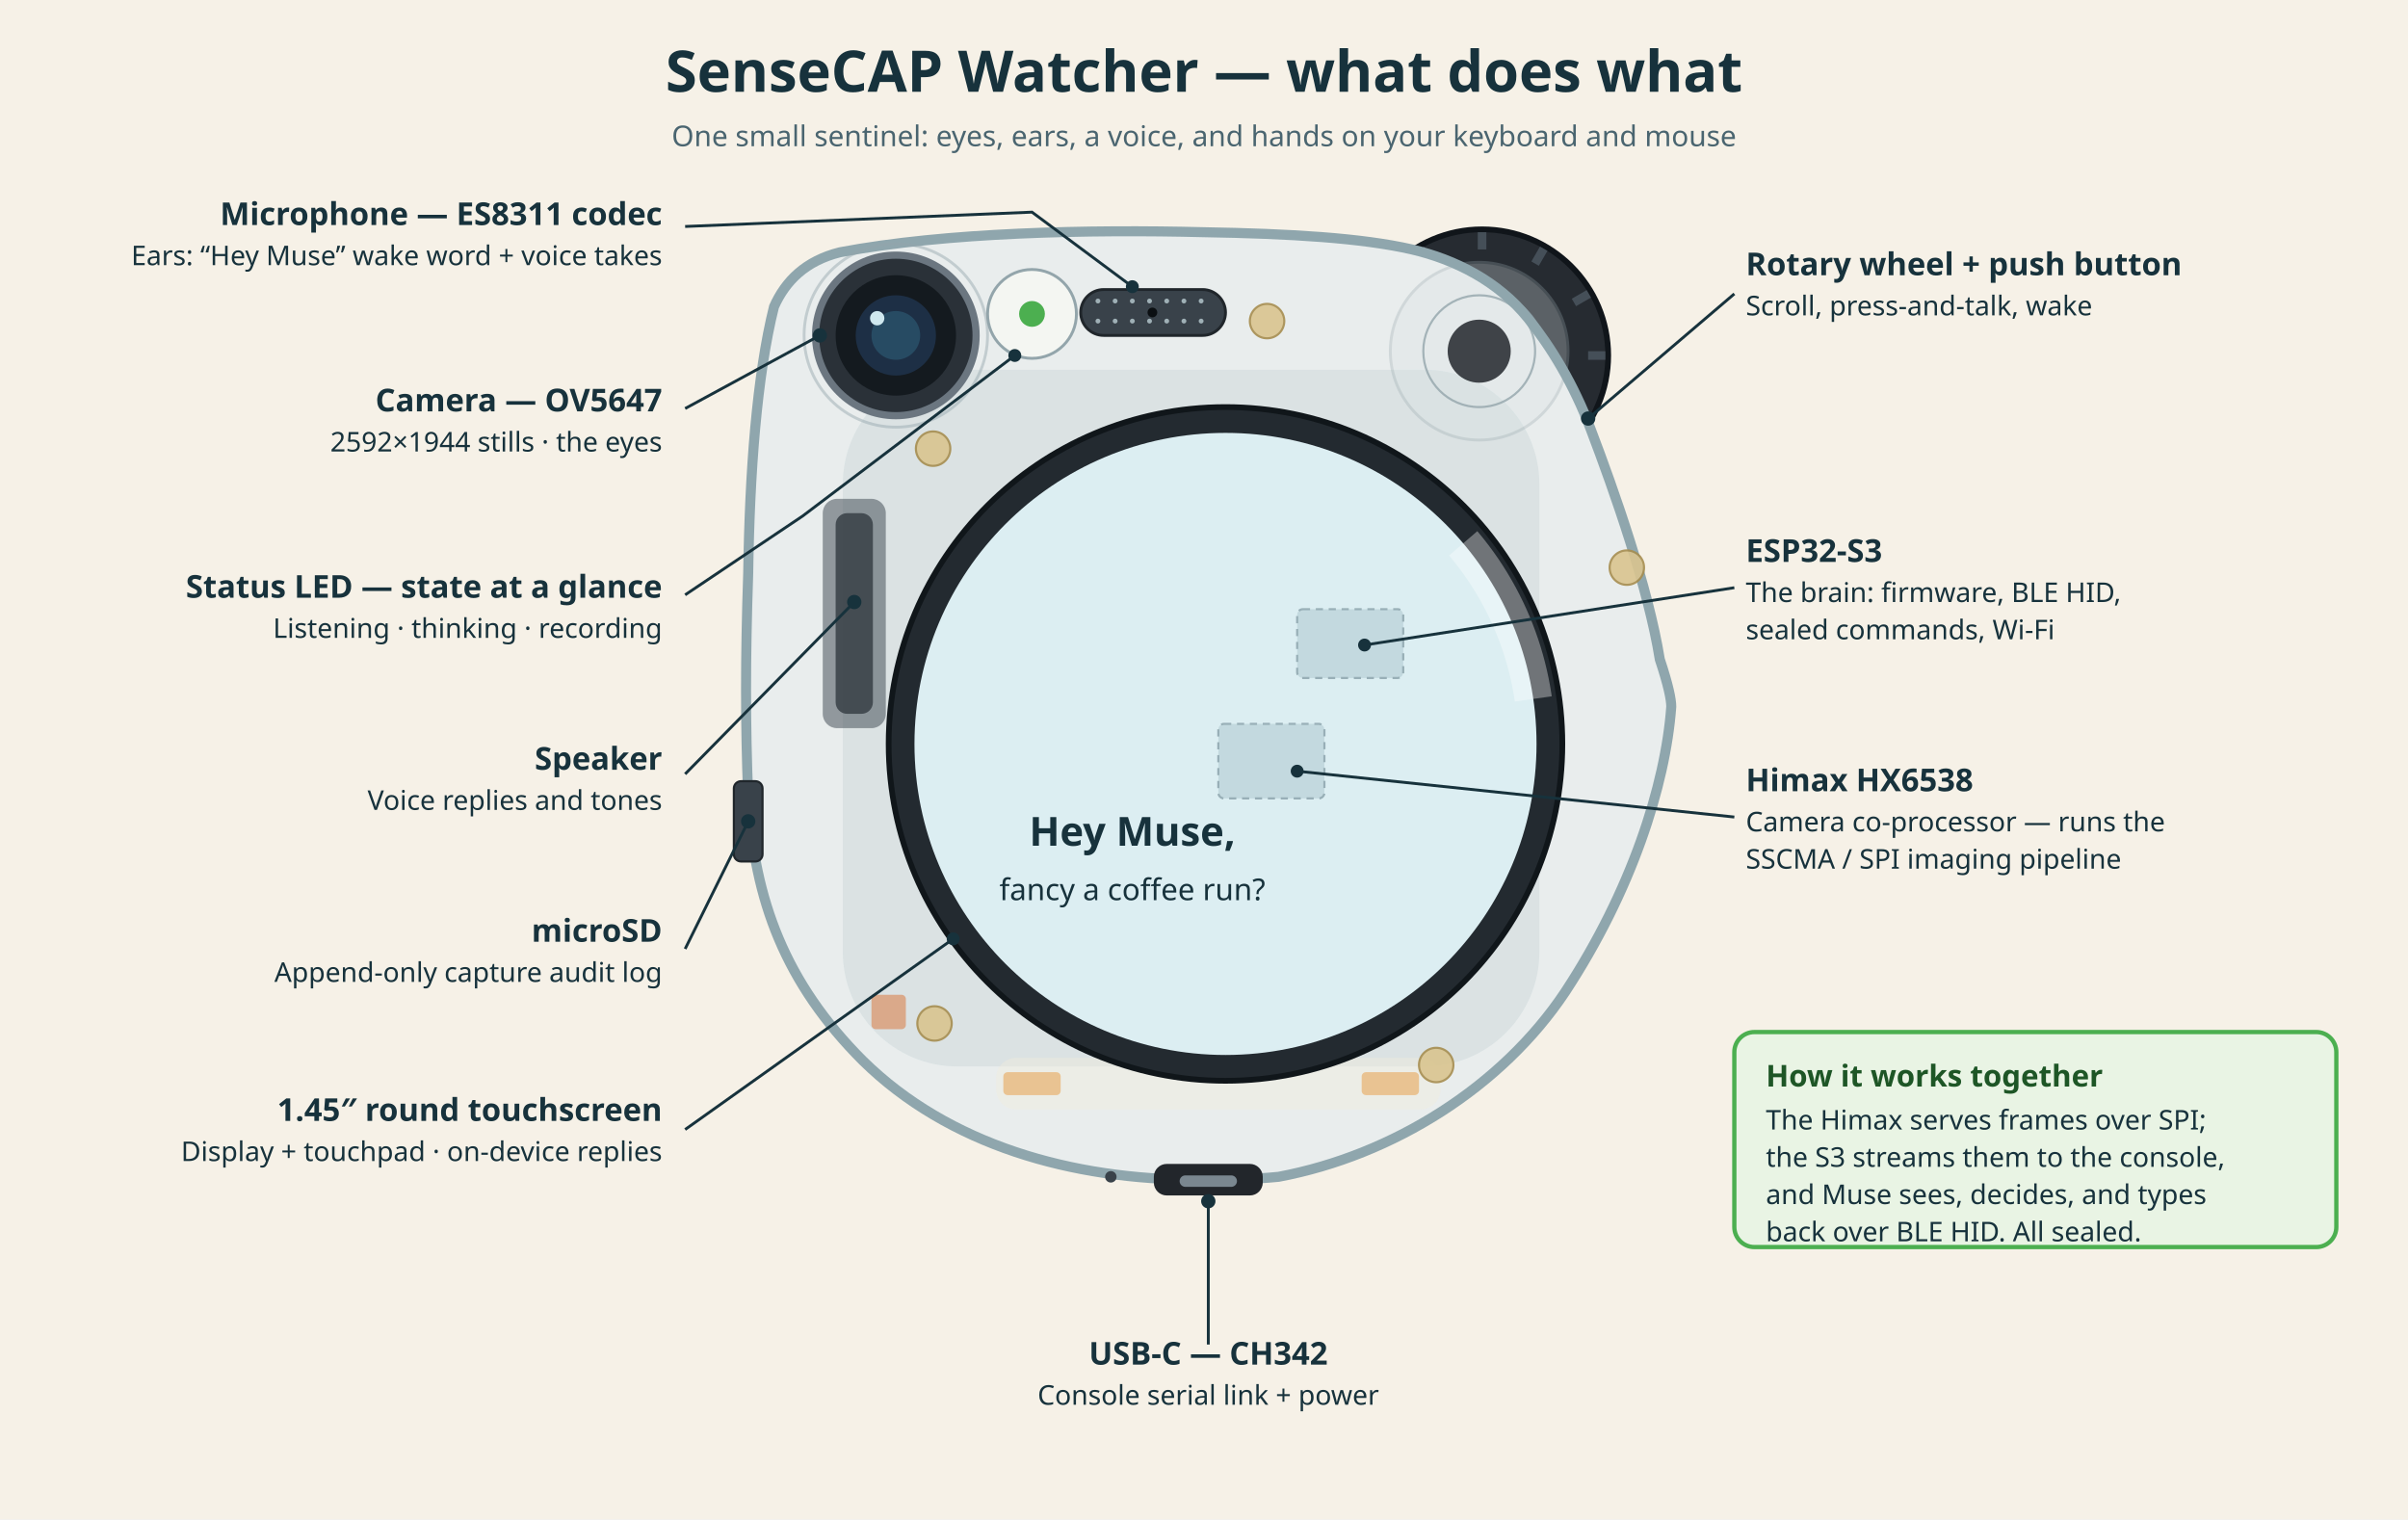
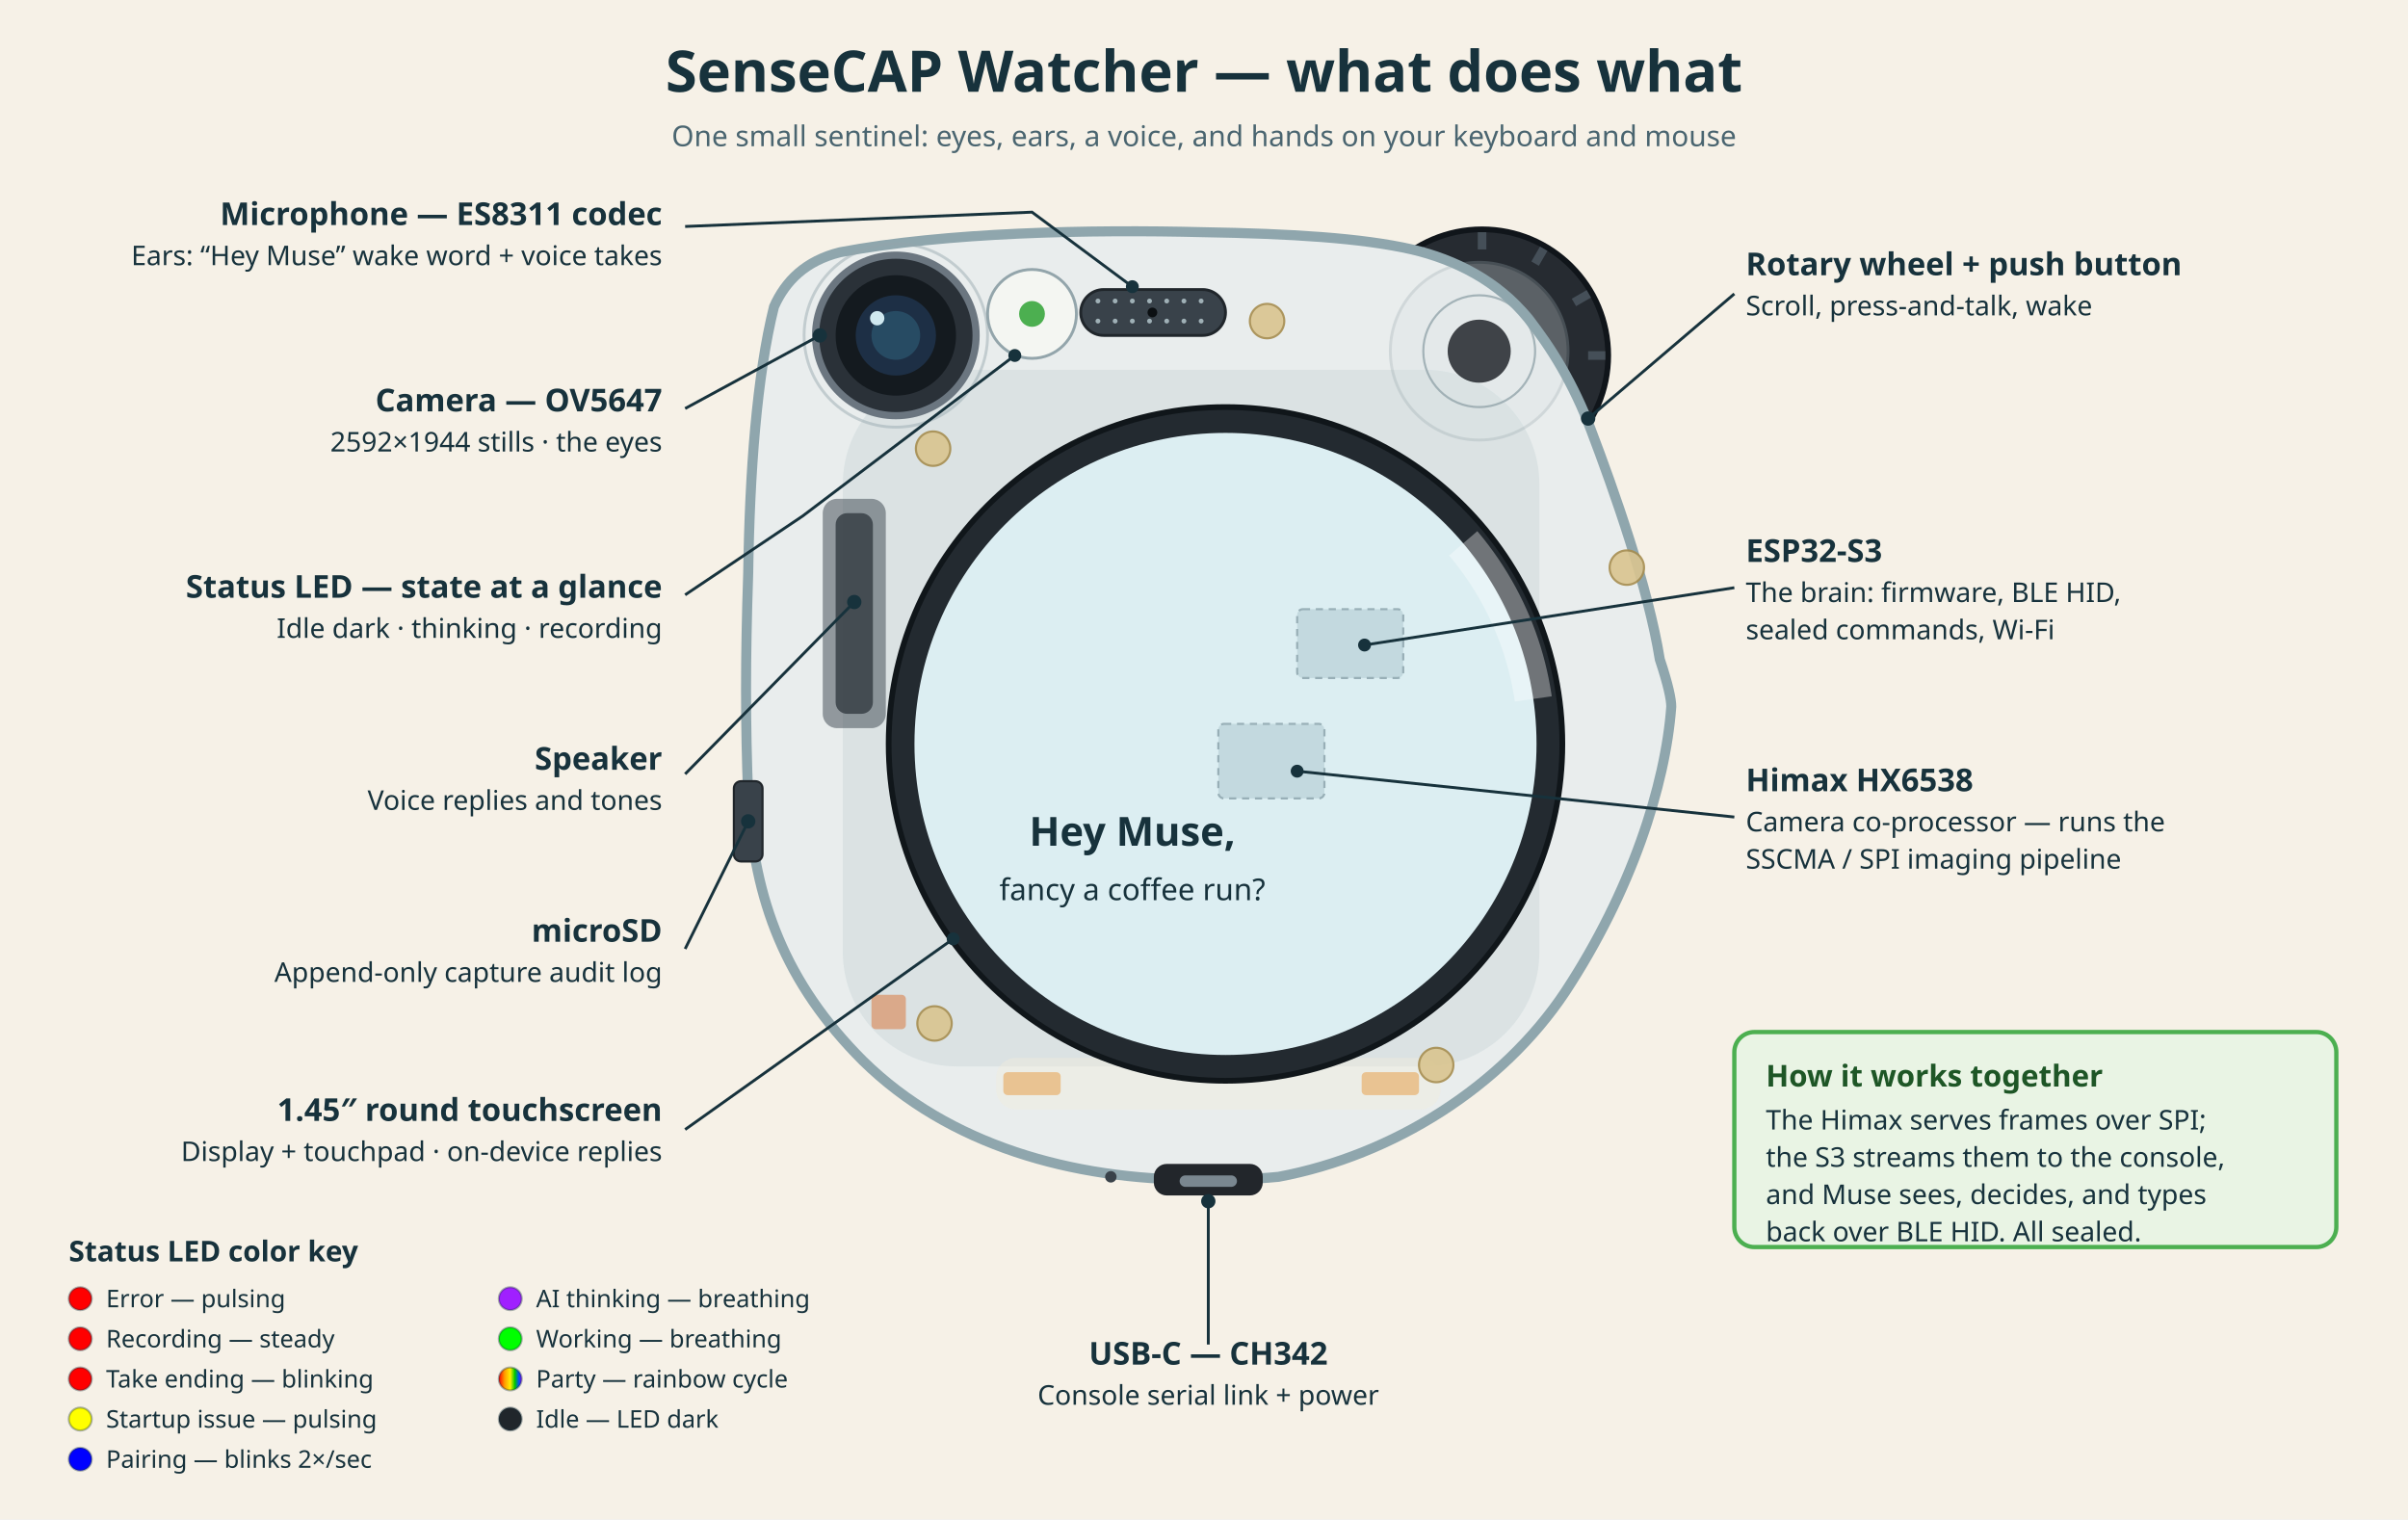
- <svg xmlns="http://www.w3.org/2000/svg" viewBox="0 0 1680 1060" font-family="Verdana, Geneva, sans-serif">
+ <svg xmlns="http://www.w3.org/2000/svg" width="1680" height="1060" viewBox="0 0 1680 1060" font-family="Verdana, Geneva, sans-serif">
  <rect width="1680" height="1060" fill="#f6f1e7" />
  <text x="840" y="64" text-anchor="middle" font-size="40" font-weight="bold" fill="#17323c">SenseCAP Watcher — what does what</text>
  <text x="840" y="102" text-anchor="middle" font-size="20" fill="#4a6570">One small sentinel: eyes, ears, a voice, and hands on your keyboard and mouse</text>
  <defs>
    <path id="shell" d="M 586,176       C 660,162 760,160 840,162       C 900,163 950,166 985,174       C 1015,181 1045,196 1066,222       C 1082,242 1098,268 1110,300       C 1126,342 1150,410 1158,460       C 1164,478 1166,488 1166,493       C 1162,548 1138,622 1092,692       C 1048,758 972,806 892,821       C 872,823 852,823 835,823       C 748,823 662,799 602,740       C 548,686 526,628 522,556       C 520,505 520,460 522,400       C 523,330 528,262 540,214       C 548,196 562,182 586,176 Z" />
    <clipPath id="shellClip">
      <use href="#shell" />
    </clipPath>
  </defs>
  <g>
    <g>
      <circle cx="1034" cy="248" r="88" fill="#262b31" stroke="#10151a" stroke-width="4" />
      <g stroke="#454f58" stroke-width="6">
        <line x1="1034" y1="162" x2="1034" y2="174" />
        <line x1="1034" y1="162" x2="1034" y2="174" transform="rotate(30 1034 248)" />
        <line x1="1034" y1="162" x2="1034" y2="174" transform="rotate(60 1034 248)" />
        <line x1="1034" y1="162" x2="1034" y2="174" transform="rotate(90 1034 248)" />
        <line x1="1034" y1="162" x2="1034" y2="174" transform="rotate(120 1034 248)" />
        <line x1="1034" y1="162" x2="1034" y2="174" transform="rotate(150 1034 248)" />
        <line x1="1034" y1="162" x2="1034" y2="174" transform="rotate(180 1034 248)" />
        <line x1="1034" y1="162" x2="1034" y2="174" transform="rotate(210 1034 248)" />
        <line x1="1034" y1="162" x2="1034" y2="174" transform="rotate(240 1034 248)" />
        <line x1="1034" y1="162" x2="1034" y2="174" transform="rotate(270 1034 248)" />
        <line x1="1034" y1="162" x2="1034" y2="174" transform="rotate(300 1034 248)" />
        <line x1="1034" y1="162" x2="1034" y2="174" transform="rotate(330 1034 248)" />
      </g>
      <circle cx="1034" cy="248" r="44" fill="#30373f" stroke="#454f58" stroke-width="2" />
      <circle cx="1034" cy="248" r="20" fill="#22262b" stroke="#4a545e" stroke-width="2" />
    </g>
    <use href="#shell" fill="#e9eded" />
    <g clip-path="url(#shellClip)">
      <rect x="588" y="258" width="486" height="486" rx="80" fill="#b7c9cd" opacity="0.30" />
      <rect x="695" y="738" width="310" height="36" rx="14" fill="#f3ecd9" opacity="0.38" />
      <rect x="574" y="348" width="44" height="160" rx="10" fill="#3a444d" opacity="0.5" />
      <rect x="583" y="358" width="26" height="140" rx="8" fill="#2c343b" opacity="0.75" />
      <rect x="700" y="748" width="40" height="16" rx="3" fill="#e8a04c" opacity="0.55" />
      <rect x="950" y="748" width="40" height="16" rx="3" fill="#e8a04c" opacity="0.55" />
      <rect x="608" y="694" width="24" height="24" rx="3" fill="#d96f32" opacity="0.5" />
    </g>
    <circle cx="1032" cy="245" r="62" fill="#d7e0e3" opacity="0.30" stroke="#93a5ab" stroke-width="2" />
    <circle cx="1032" cy="245" r="39" fill="none" stroke="#93a5ab" stroke-width="1.5" opacity="0.8" />
    <circle cx="1032" cy="245" r="22" fill="#22262b" opacity="0.85" />
    <use href="#shell" fill="none" stroke="#8fa6ad" stroke-width="7" />
    <g>
      <circle cx="625" cy="234" r="64" fill="none" stroke="#93a5ab" stroke-width="2" opacity="0.45" />
      <circle cx="625" cy="234" r="56" fill="#2a3138" stroke="#6b7680" stroke-width="5" />
      <circle cx="625" cy="234" r="42" fill="#141a1f" />
      <circle cx="625" cy="234" r="28" fill="#1d2f45" />
      <circle cx="625" cy="234" r="17" fill="#274b63" />
      <circle cx="612" cy="222" r="5" fill="#cfe8ef" />
    </g>
    <circle cx="720" cy="219" r="31" fill="#f4f6f2" stroke="#93a5ab" stroke-width="2" />
    <circle cx="720" cy="219" r="9" fill="#4CAF50" />
    <g>
      <rect x="754" y="202" width="101" height="32" rx="16" fill="#39424a" stroke="#20262b" stroke-width="2" />
      <g fill="#9fb0b6">
        <circle cx="766" cy="210" r="1.7" />
        <circle cx="778" cy="210" r="1.7" />
        <circle cx="790" cy="210" r="1.7" />
        <circle cx="802" cy="210" r="1.7" />
        <circle cx="814" cy="210" r="1.7" />
        <circle cx="826" cy="210" r="1.7" />
        <circle cx="838" cy="210" r="1.7" />
        <circle cx="766" cy="224" r="1.7" />
        <circle cx="778" cy="224" r="1.7" />
        <circle cx="790" cy="224" r="1.7" />
        <circle cx="802" cy="224" r="1.7" />
        <circle cx="814" cy="224" r="1.7" />
        <circle cx="826" cy="224" r="1.7" />
        <circle cx="838" cy="224" r="1.7" />
      </g>
      <circle cx="804" cy="218" r="3.4" fill="#0b0f12" />
    </g>
    <g>
      <circle cx="855" cy="519" r="235" fill="#232a30" stroke="#10161a" stroke-width="4" />
      <circle cx="855" cy="519" r="217" fill="#dceef2" />
      <circle cx="855" cy="519" r="217" fill="none" stroke="#ffffff" stroke-opacity="0.35" stroke-width="26" stroke-dasharray="120 1243" transform="rotate(-40 855 519)" />
      <rect x="905" y="425" width="74" height="48" rx="4" fill="#a9c3cb" opacity="0.5" stroke="#54707b" stroke-width="1.5" stroke-dasharray="5 4" />
      <rect x="850" y="505" width="74" height="52" rx="4" fill="#a9c3cb" opacity="0.5" stroke="#54707b" stroke-width="1.5" stroke-dasharray="5 4" />
      <text x="790" y="590" text-anchor="middle" font-size="28" font-weight="bold" fill="#17323c">Hey Muse,</text>
      <text x="790" y="628" text-anchor="middle" font-size="21" fill="#17323c">fancy a coffee run?</text>
    </g>
    <g fill="#d9c48f" stroke="#a68d4f" stroke-width="1.5" opacity="0.9">
      <circle cx="651" cy="313" r="12" />
      <circle cx="884" cy="224" r="12" />
      <circle cx="1135" cy="396" r="12" />
      <circle cx="652" cy="714" r="12" />
      <circle cx="1002" cy="743" r="12" />
    </g>
    <rect x="512" y="545" width="20" height="56" rx="5" fill="#39424a" stroke="#20262b" stroke-width="1.5" />
    <rect x="805" y="812" width="76" height="22" rx="9" fill="#22262b" />
    <rect x="823" y="820" width="40" height="8" rx="4" fill="#7a8790" />
    <circle cx="775" cy="821" r="4" fill="#39424a" />
  </g>
  <g font-size="19" fill="#17323c">
    <g>
      <polyline points="478,158 720,148 790,200" fill="none" stroke="#17323c" stroke-width="2" />
      <circle cx="790" cy="200" r="4.5" fill="#17323c" />
      <text x="462" y="157" text-anchor="end" font-weight="bold" font-size="22">Microphone — ES8311 codec</text>
      <text x="462" y="185" text-anchor="end">Ears: “Hey Muse” wake word + voice takes</text>
    </g>
    <g>
      <line x1="478" y1="285" x2="572" y2="234" stroke="#17323c" stroke-width="2" />
      <circle cx="572" cy="234" r="5" fill="#17323c" />
      <text x="462" y="287" text-anchor="end" font-weight="bold" font-size="22">Camera — OV5647</text>
      <text x="462" y="315" text-anchor="end">2592×1944 stills · the eyes</text>
    </g>
    <g>
      <polyline points="478,415 560,360 708,248" fill="none" stroke="#17323c" stroke-width="2" />
      <circle cx="708" cy="248" r="4.5" fill="#17323c" />
      <text x="462" y="417" text-anchor="end" font-weight="bold" font-size="22">Status LED — state at a glance</text>
-       <text x="462" y="445" text-anchor="end">Listening · thinking · recording</text>
+       <text x="462" y="445" text-anchor="end">Idle dark · thinking · recording</text>
    </g>
    <g>
      <line x1="478" y1="540" x2="596" y2="420" stroke="#17323c" stroke-width="2" />
      <circle cx="596" cy="420" r="5" fill="#17323c" />
      <text x="462" y="537" text-anchor="end" font-weight="bold" font-size="22">Speaker</text>
      <text x="462" y="565" text-anchor="end">Voice replies and tones</text>
    </g>
    <g>
      <line x1="478" y1="662" x2="522" y2="573" stroke="#17323c" stroke-width="2" />
      <circle cx="522" cy="573" r="5" fill="#17323c" />
      <text x="462" y="657" text-anchor="end" font-weight="bold" font-size="22">microSD</text>
      <text x="462" y="685" text-anchor="end">Append-only capture audit log</text>
    </g>
    <g>
      <line x1="478" y1="788" x2="665" y2="655" stroke="#17323c" stroke-width="2" />
      <circle cx="665" cy="655" r="4.5" fill="#17323c" />
      <text x="462" y="782" text-anchor="end" font-weight="bold" font-size="22">1.45″ round touchscreen</text>
      <text x="462" y="810" text-anchor="end">Display + touchpad · on-device replies</text>
    </g>
  </g>
  <g font-size="19" fill="#17323c">
    <g>
      <line x1="1210" y1="205" x2="1108" y2="292" stroke="#17323c" stroke-width="2" />
      <circle cx="1108" cy="292" r="5" fill="#17323c" />
      <text x="1218" y="192" font-weight="bold" font-size="22">Rotary wheel + push button</text>
      <text x="1218" y="220">Scroll, press-and-talk, wake</text>
    </g>
    <g>
      <line x1="1210" y1="410" x2="952" y2="450" stroke="#17323c" stroke-width="2" />
      <circle cx="952" cy="450" r="4.5" fill="#17323c" />
      <text x="1218" y="392" font-weight="bold" font-size="22">ESP32-S3</text>
      <text x="1218" y="420">The brain: firmware, BLE HID,</text>
      <text x="1218" y="446">sealed commands, Wi-Fi</text>
    </g>
    <g>
      <line x1="1210" y1="570" x2="905" y2="538" stroke="#17323c" stroke-width="2" />
      <circle cx="905" cy="538" r="4.5" fill="#17323c" />
      <text x="1218" y="552" font-weight="bold" font-size="22">Himax HX6538</text>
      <text x="1218" y="580">Camera co-processor — runs the</text>
      <text x="1218" y="606">SSCMA / SPI imaging pipeline</text>
    </g>
    <g>
      <rect x="1210" y="720" width="420" height="150" rx="14" fill="#e9f4e4" stroke="#4CAF50" stroke-width="3" />
      <text x="1232" y="758" font-weight="bold" font-size="21" fill="#1e5626">How it works together</text>
      <text x="1232" y="788">The Himax serves frames over SPI;</text>
      <text x="1232" y="814">the S3 streams them to the console,</text>
      <text x="1232" y="840">and Muse sees, decides, and types</text>
      <text x="1232" y="866">back over BLE HID. All sealed.</text>
    </g>
  </g>
  <g font-size="19" fill="#17323c">
    <line x1="843" y1="838" x2="843" y2="938" stroke="#17323c" stroke-width="2" />
    <circle cx="843" cy="838" r="5" fill="#17323c" />
    <text x="843" y="952" text-anchor="middle" font-weight="bold" font-size="22">USB-C — CH342</text>
    <text x="843" y="980" text-anchor="middle">Console serial link + power</text>
  </g>
+   <g font-size="17" fill="#17323c">
+     <defs>
+       <linearGradient id="ledrainbow" x1="0" y1="0" x2="1" y2="0">
+         <stop offset="0" stop-color="#ff0000" />
+         <stop offset="0.25" stop-color="#ff9a00" />
+         <stop offset="0.5" stop-color="#ffee00" />
+         <stop offset="0.7" stop-color="#00c800" />
+         <stop offset="0.88" stop-color="#0050ff" />
+         <stop offset="1" stop-color="#8b00ff" />
+       </linearGradient>
+     </defs>
+     <text x="48" y="880" font-weight="bold" font-size="20">Status LED color key</text>
+     <circle cx="56" cy="906" r="8" fill="#ff0000" stroke="#17323c" stroke-opacity="0.35" stroke-width="1.5" />
+     <text x="74" y="912">Error — pulsing</text>
+     <circle cx="56" cy="934" r="8" fill="#ff0000" stroke="#17323c" stroke-opacity="0.35" stroke-width="1.5" />
+     <text x="74" y="940">Recording — steady</text>
+     <circle cx="56" cy="962" r="8" fill="#ff0000" stroke="#17323c" stroke-opacity="0.35" stroke-width="1.5" />
+     <text x="74" y="968">Take ending — blinking</text>
+     <circle cx="56" cy="990" r="8" fill="#ffff00" stroke="#17323c" stroke-opacity="0.35" stroke-width="1.5" />
+     <text x="74" y="996">Startup issue — pulsing</text>
+     <circle cx="56" cy="1018" r="8" fill="#0000ff" stroke="#17323c" stroke-opacity="0.35" stroke-width="1.5" />
+     <text x="74" y="1024">Pairing — blinks 2×/sec</text>
+     <circle cx="356" cy="906" r="8" fill="#a020ff" stroke="#17323c" stroke-opacity="0.35" stroke-width="1.5" />
+     <text x="374" y="912">AI thinking — breathing</text>
+     <circle cx="356" cy="934" r="8" fill="#00ff00" stroke="#17323c" stroke-opacity="0.35" stroke-width="1.5" />
+     <text x="374" y="940">Working — breathing</text>
+     <circle cx="356" cy="962" r="8" fill="url(#ledrainbow)" stroke="#17323c" stroke-opacity="0.35" stroke-width="1.5" />
+     <text x="374" y="968">Party — rainbow cycle</text>
+     <circle cx="356" cy="990" r="8" fill="#20262b" stroke="#17323c" stroke-opacity="0.35" stroke-width="1.5" />
+     <text x="374" y="996">Idle — LED dark</text>
+   </g>
</svg>
